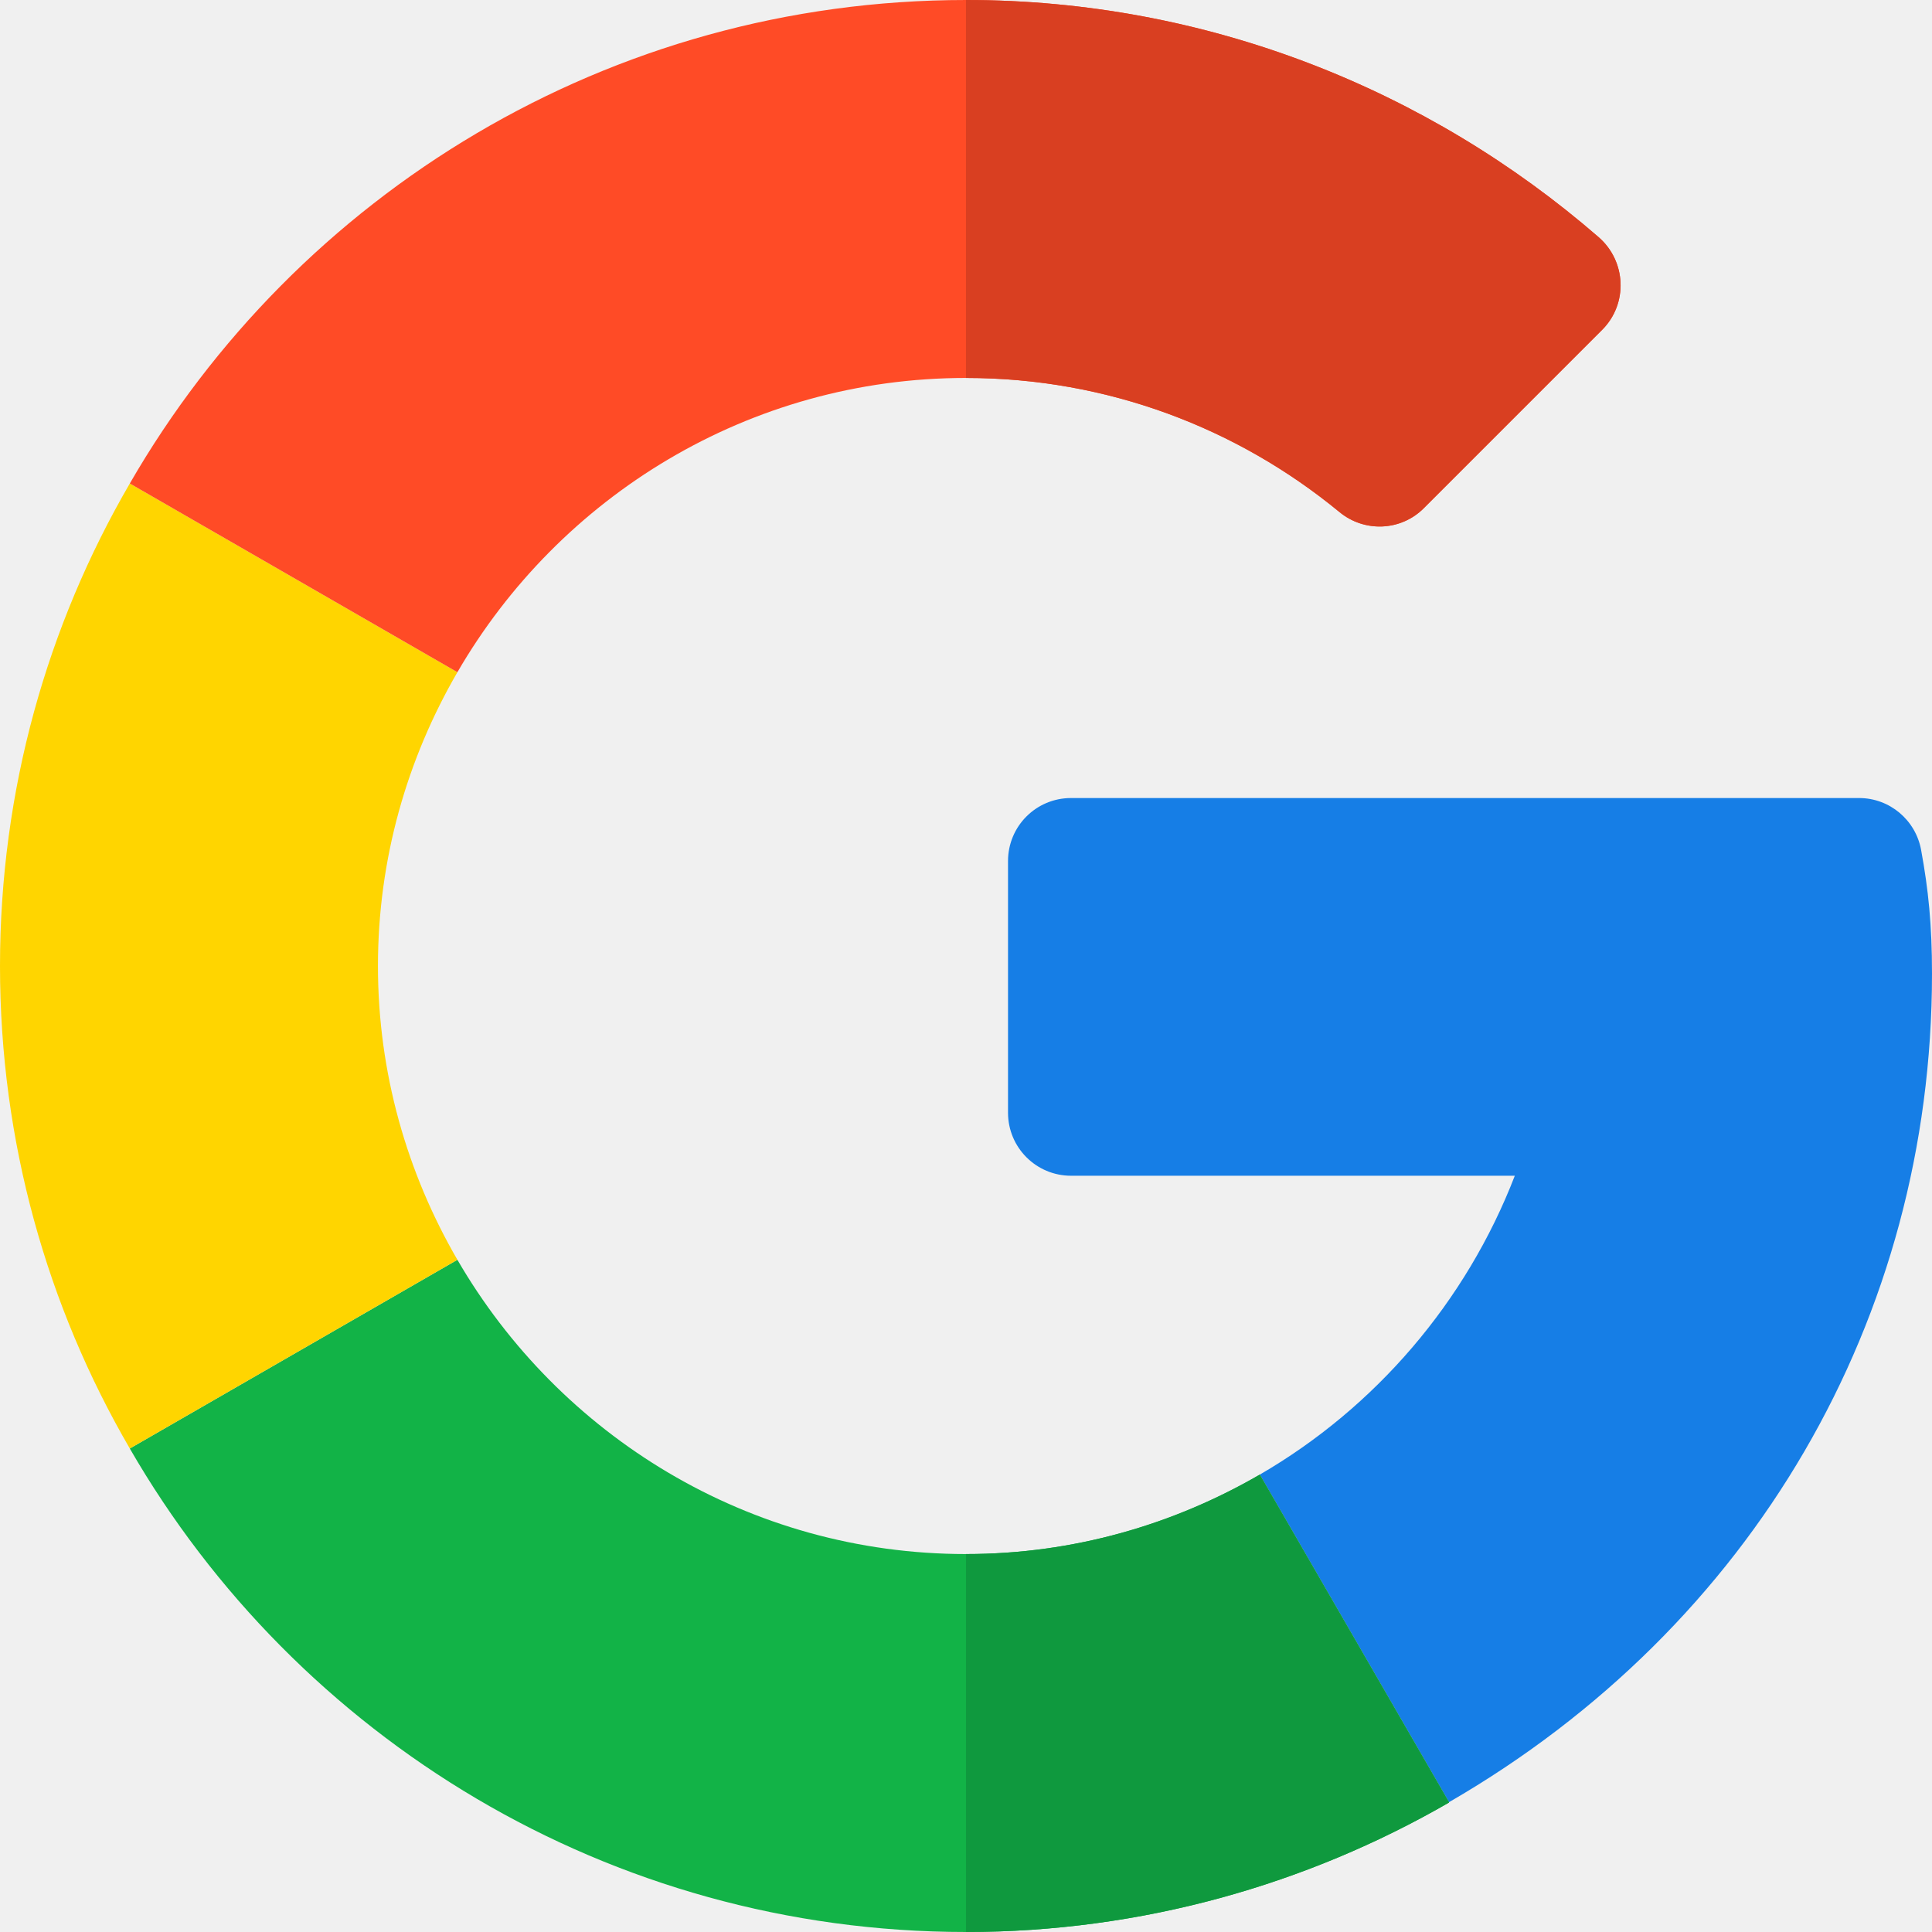
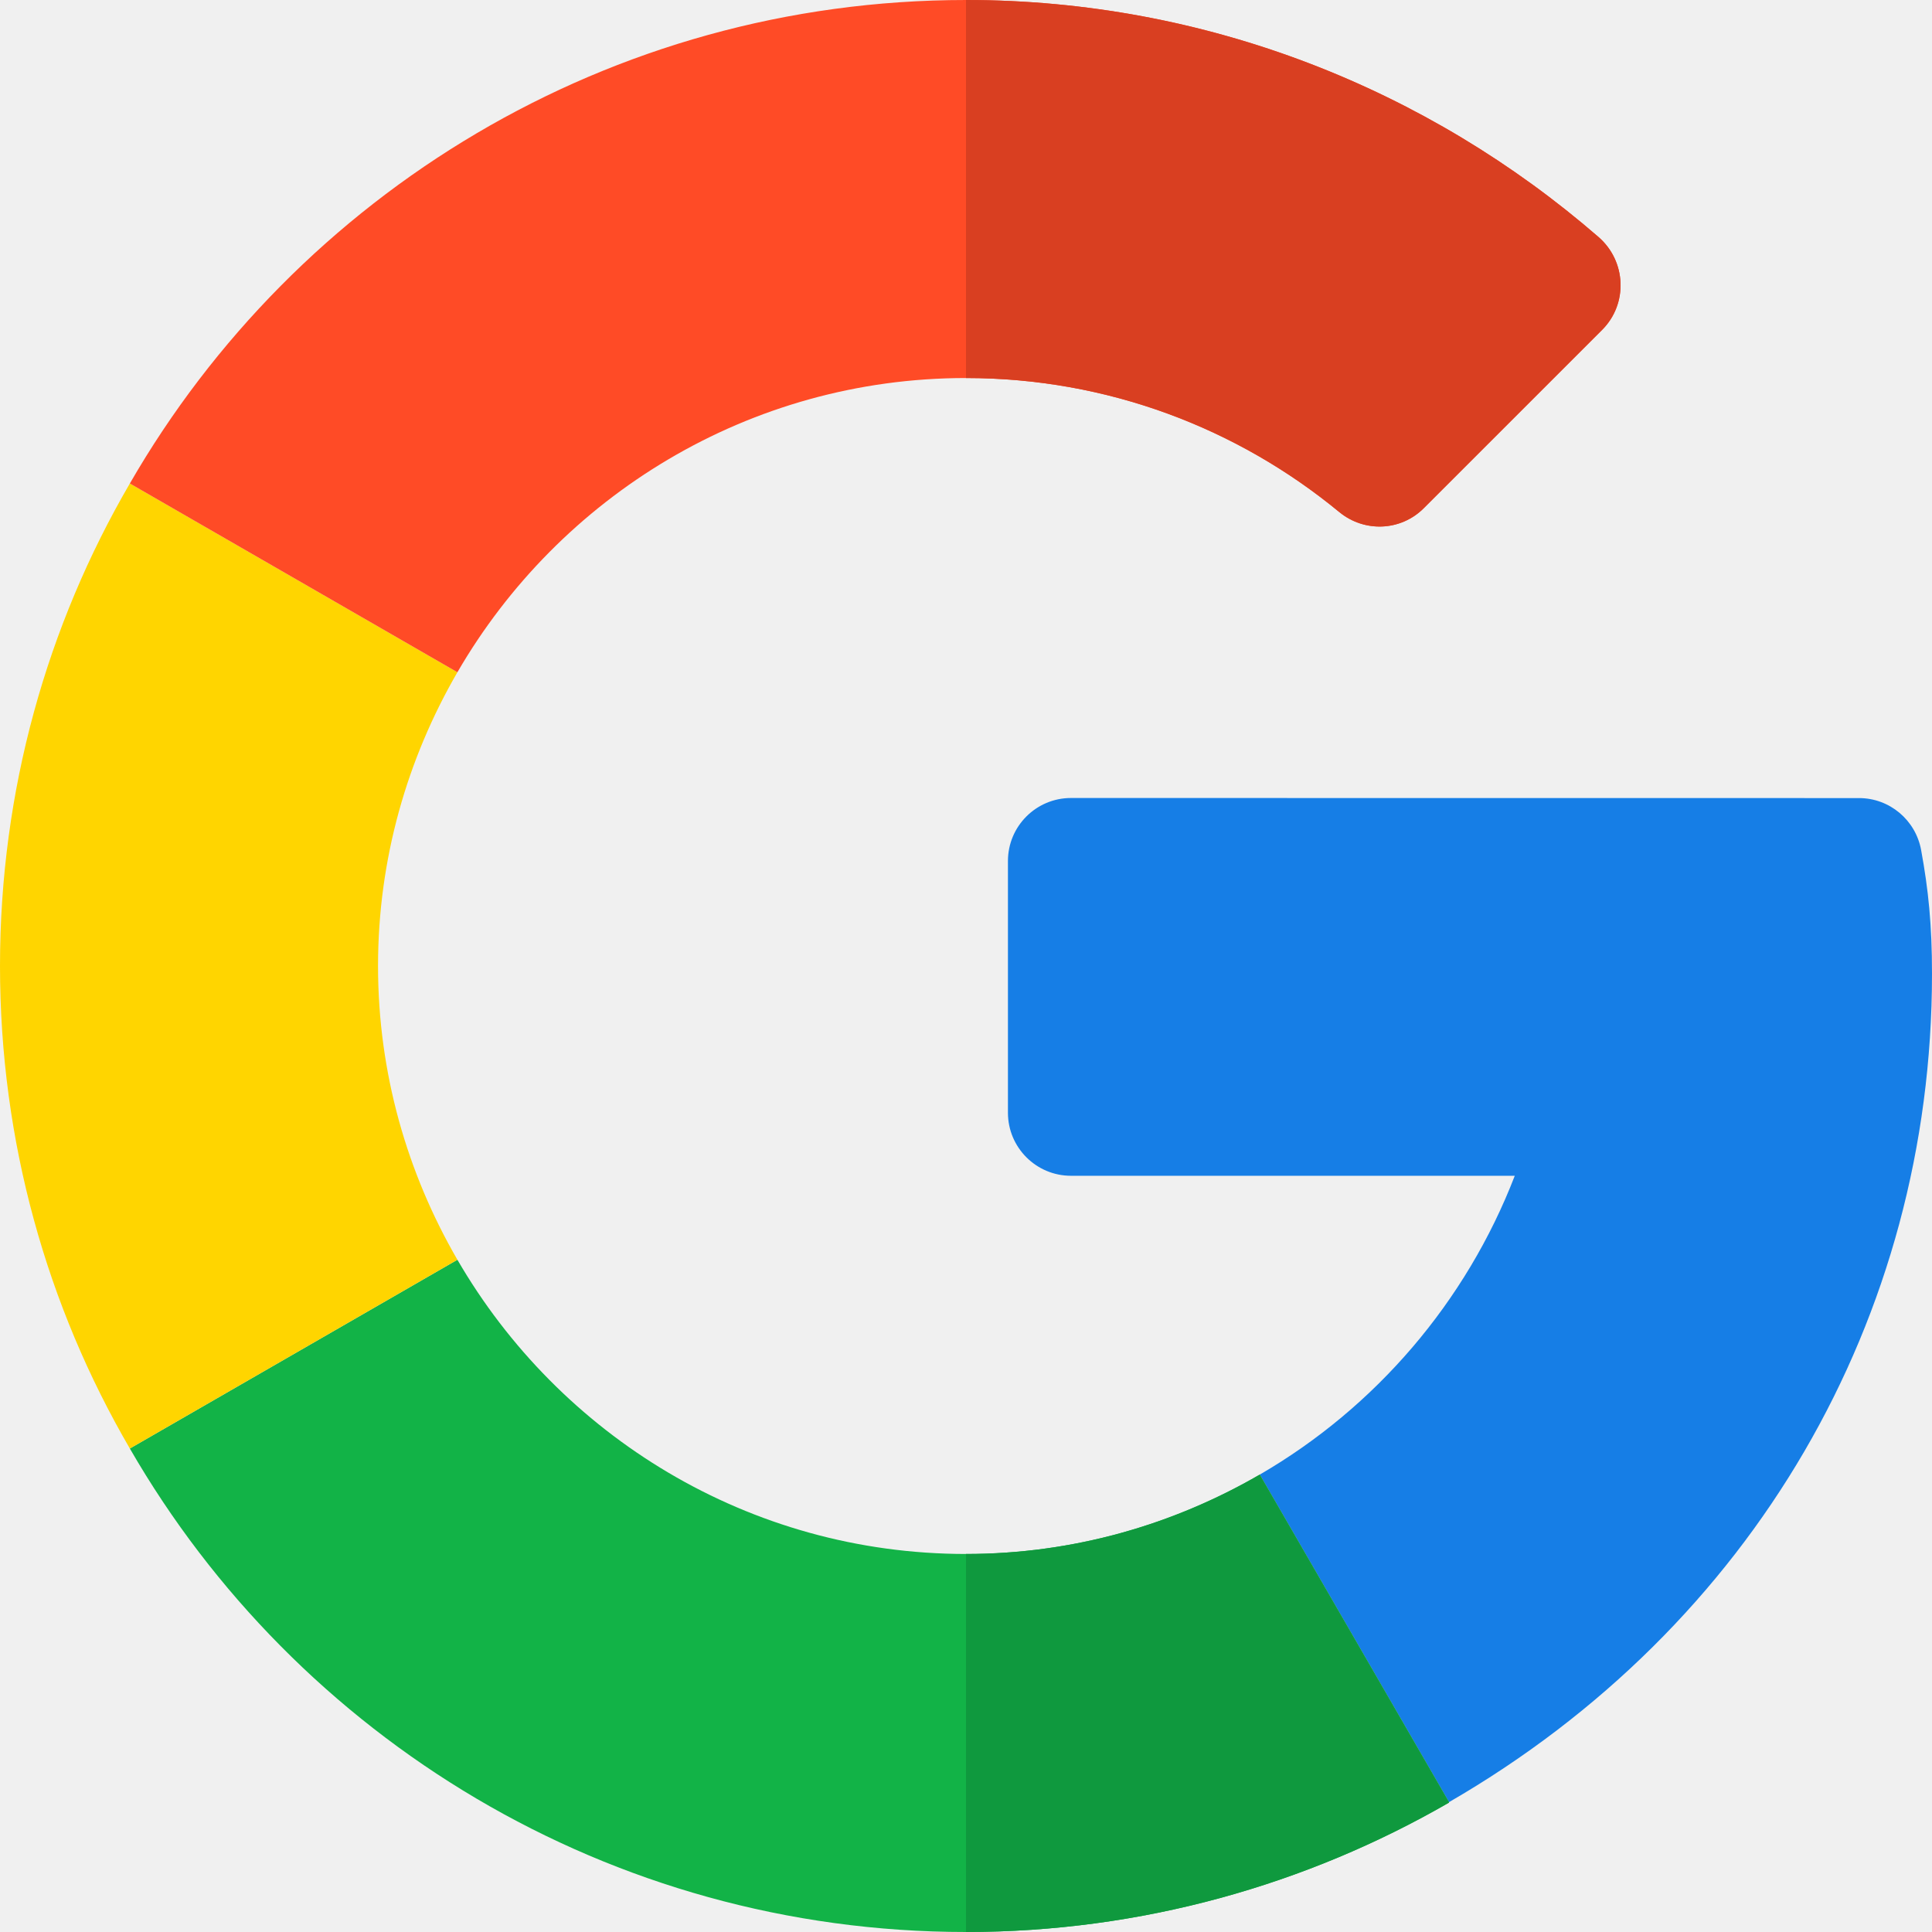
- <svg xmlns="http://www.w3.org/2000/svg" width="16" height="16" viewBox="0 0 16 16" fill="none">
+ <svg xmlns="http://www.w3.org/2000/svg" width="24" height="24" viewBox="0 0 24 24" fill="none">
  <g clip-path="url(#clip0)">
-     <path d="M15.396 6.609L8.87 6.609C8.581 6.609 8.348 6.842 8.348 7.131V9.215C8.348 9.503 8.581 9.737 8.87 9.737H12.545C12.142 10.781 11.391 11.656 10.433 12.212L12 14.925C14.514 13.471 16 10.92 16 8.064C16 7.658 15.97 7.367 15.91 7.04C15.865 6.791 15.649 6.609 15.396 6.609Z" fill="#167EE6" />
-     <path d="M8 12.87C6.202 12.87 4.631 11.887 3.788 10.433L1.075 11.996C2.456 14.389 5.042 16 8 16C9.451 16 10.82 15.609 12 14.928V14.925L10.433 12.212C9.716 12.628 8.887 12.87 8 12.87Z" fill="#12B347" />
-     <path d="M12 14.928V14.925L10.433 12.212C9.716 12.627 8.887 12.87 8 12.87V16C9.451 16 10.82 15.609 12 14.928Z" fill="#0F993E" />
-     <path d="M3.13 8C3.13 7.113 3.372 6.284 3.788 5.567L1.075 4.004C0.391 5.18 0 6.545 0 8C0 9.455 0.391 10.82 1.075 11.996L3.788 10.433C3.372 9.716 3.13 8.886 3.13 8Z" fill="#FFD500" />
-     <path d="M8 3.13C9.173 3.13 10.25 3.547 11.092 4.24C11.299 4.411 11.601 4.399 11.791 4.209L13.268 2.732C13.484 2.516 13.469 2.163 13.238 1.963C11.828 0.74 9.994 0 8 0C5.042 0 2.456 1.611 1.075 4.004L3.788 5.567C4.631 4.113 6.202 3.13 8 3.13Z" fill="#FF4B26" />
-     <path d="M11.092 4.24C11.299 4.411 11.601 4.399 11.791 4.209L13.268 2.732C13.484 2.516 13.469 2.163 13.238 1.963C11.828 0.74 9.994 0 8 0V3.13C9.173 3.13 10.25 3.547 11.092 4.24Z" fill="#D93F21" />
+     <path d="M23.093 9.914L13.304 9.913C12.872 9.913 12.521 10.263 12.521 10.696V13.823C12.521 14.255 12.872 14.606 13.304 14.606H18.817C18.213 16.172 17.087 17.484 15.649 18.318L18 22.387C21.77 20.206 24 16.38 24 12.097C24 11.487 23.955 11.051 23.865 10.56C23.797 10.187 23.473 9.914 23.093 9.914Z" fill="#167EE6" />
+     <path d="M12 19.304C9.302 19.304 6.947 17.83 5.682 15.649L1.613 17.994C3.683 21.583 7.563 24 12 24C14.177 24 16.23 23.414 18 22.392V22.387L15.649 18.318C14.574 18.941 13.33 19.304 12 19.304Z" fill="#12B347" />
+     <path d="M18 22.393V22.387L15.649 18.318C14.574 18.941 13.33 19.304 12 19.304V24C14.177 24 16.231 23.414 18 22.393Z" fill="#0F993E" />
+     <path d="M4.696 12C4.696 10.67 5.059 9.426 5.682 8.351L1.613 6.006C0.586 7.769 0 9.818 0 12C0 14.182 0.586 16.231 1.613 17.994L5.682 15.649C5.059 14.574 4.696 13.33 4.696 12Z" fill="#FFD500" />
+     <path d="M12 4.696C13.759 4.696 15.375 5.321 16.637 6.361C16.949 6.617 17.401 6.599 17.686 6.313L19.902 4.098C20.226 3.774 20.203 3.244 19.857 2.944C17.742 1.11 14.991 0 12 0C7.563 0 3.683 2.417 1.613 6.006L5.682 8.351C6.947 6.17 9.302 4.696 12 4.696Z" fill="#FF4B26" />
+     <path d="M16.637 6.361C16.949 6.617 17.401 6.599 17.687 6.313L19.902 4.098C20.226 3.774 20.203 3.244 19.857 2.944C17.742 1.11 14.991 0 12 0V4.696C13.759 4.696 15.375 5.321 16.637 6.361Z" fill="#D93F21" />
  </g>
  <defs>
    <clipPath id="clip0">
-       <rect width="16" height="16" fill="white" />
+       <rect width="24" height="24" fill="white" />
    </clipPath>
  </defs>
</svg>
